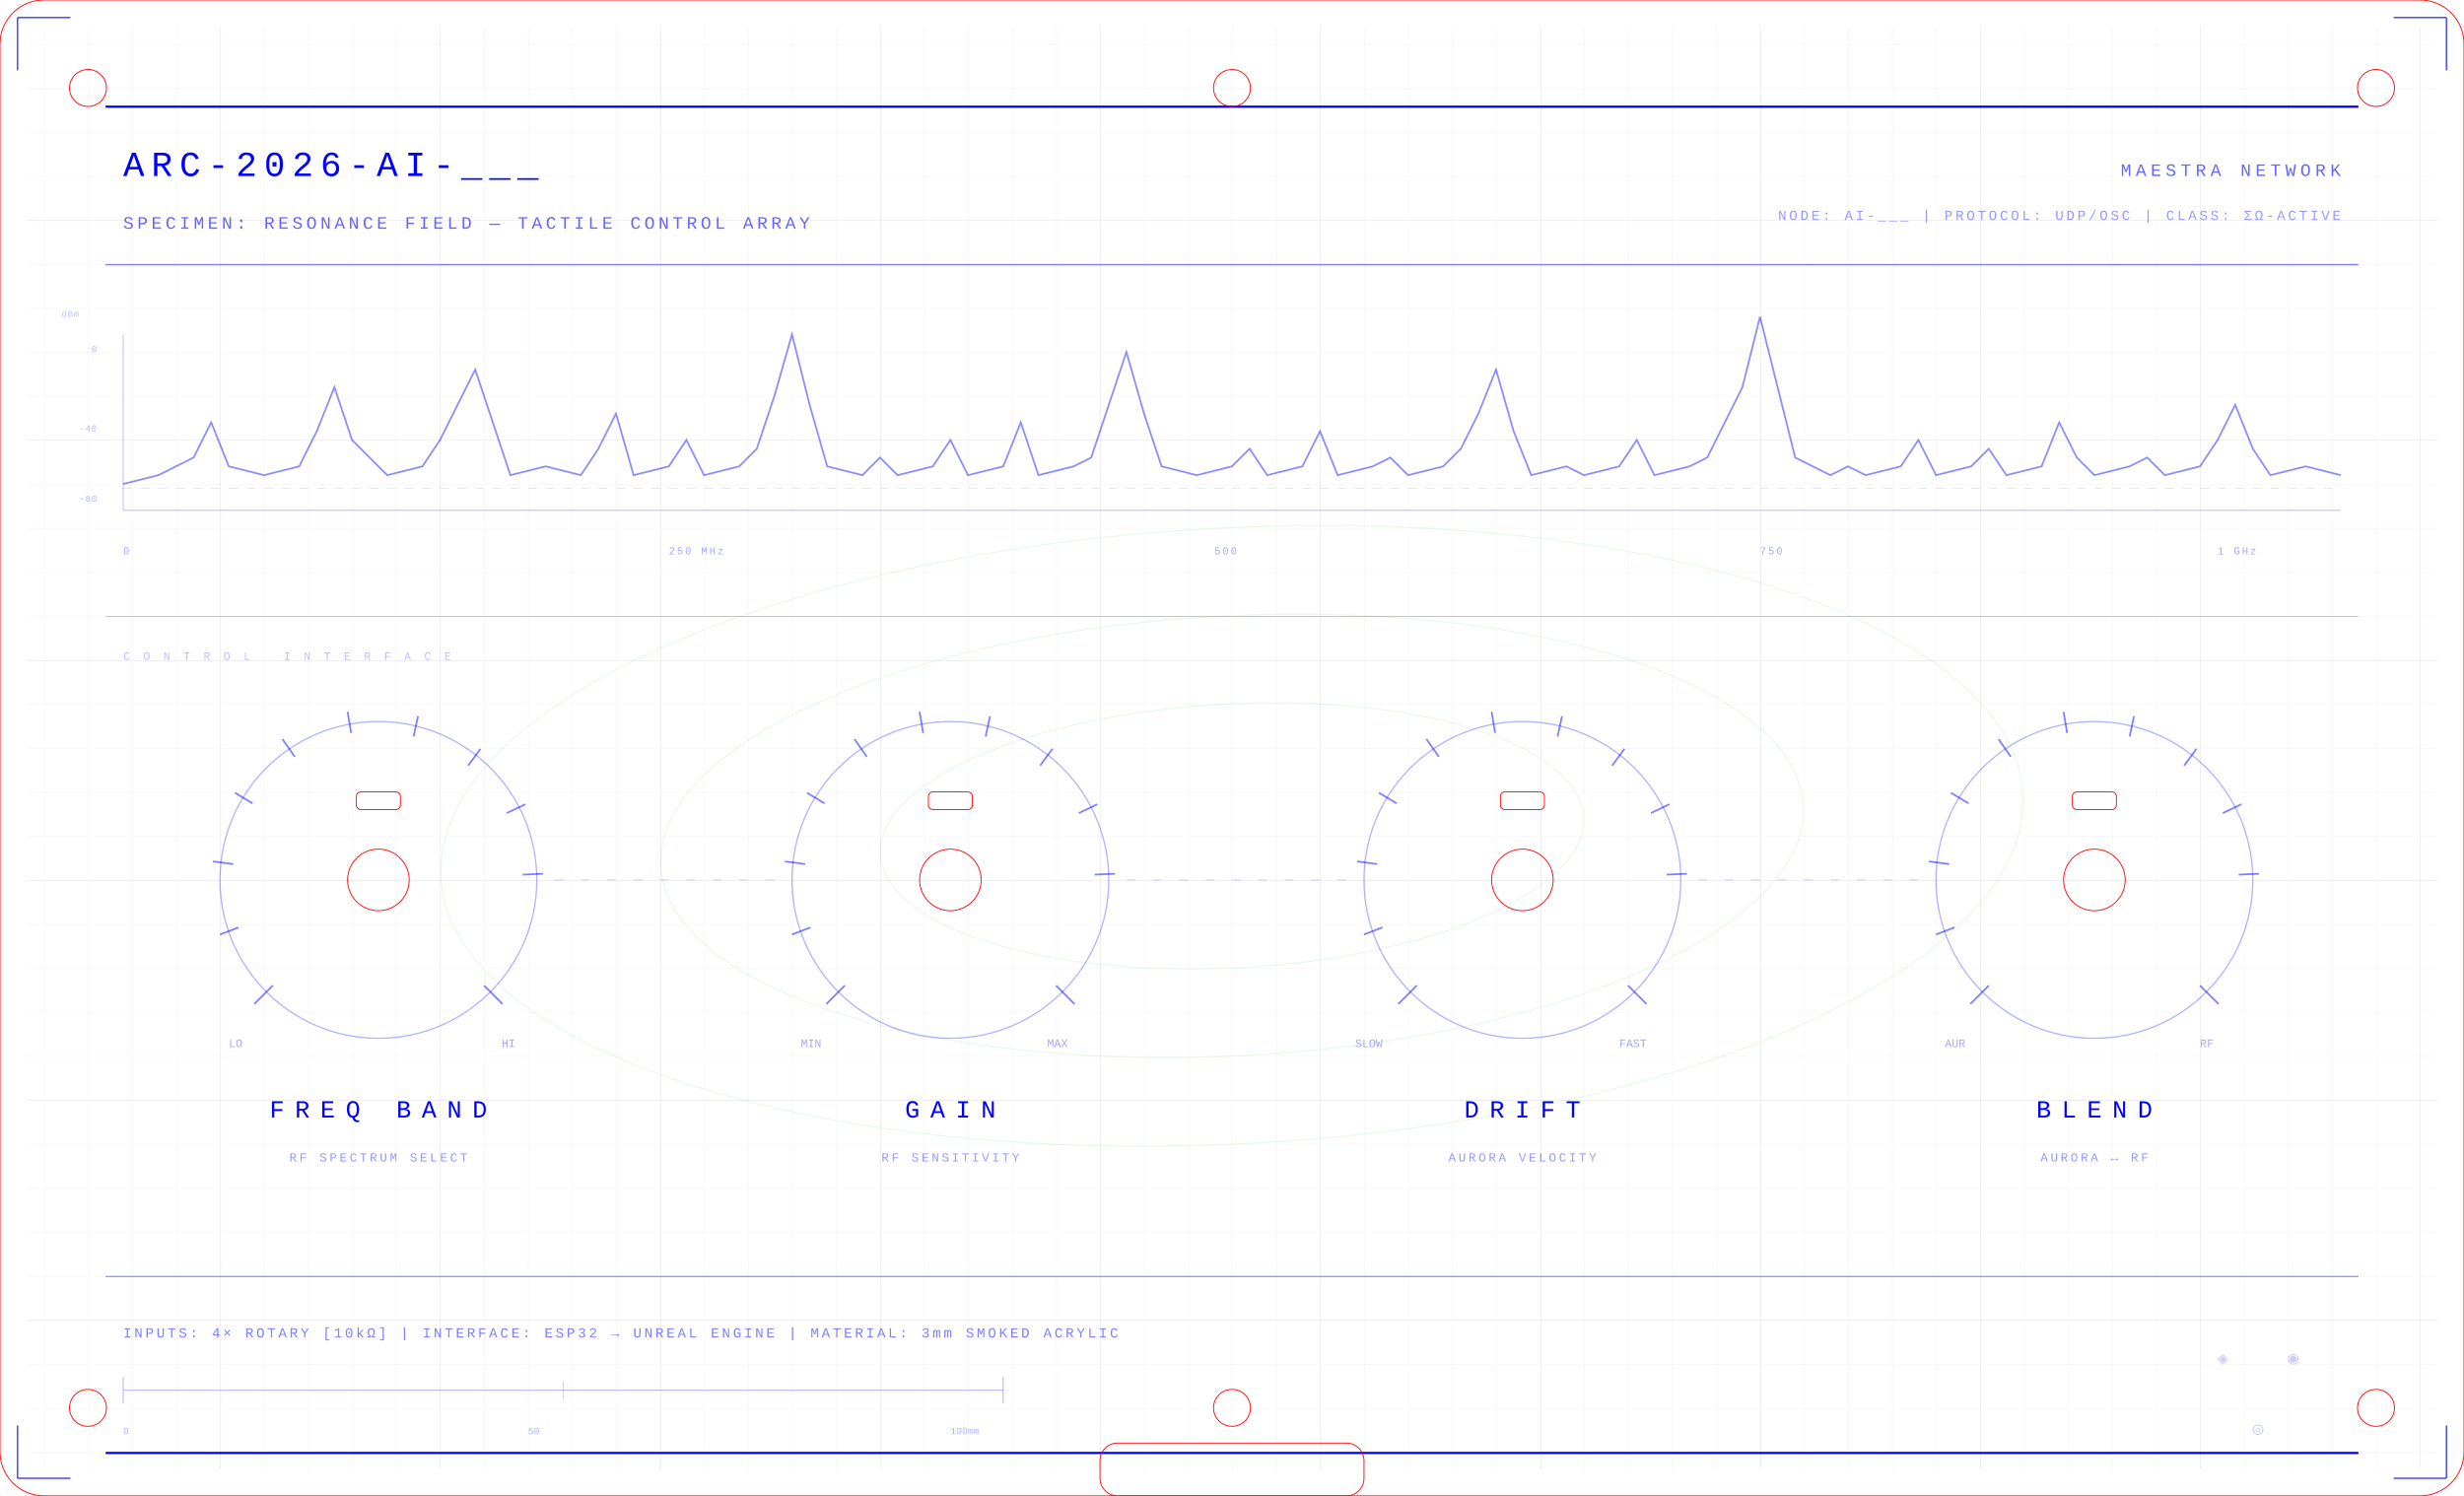
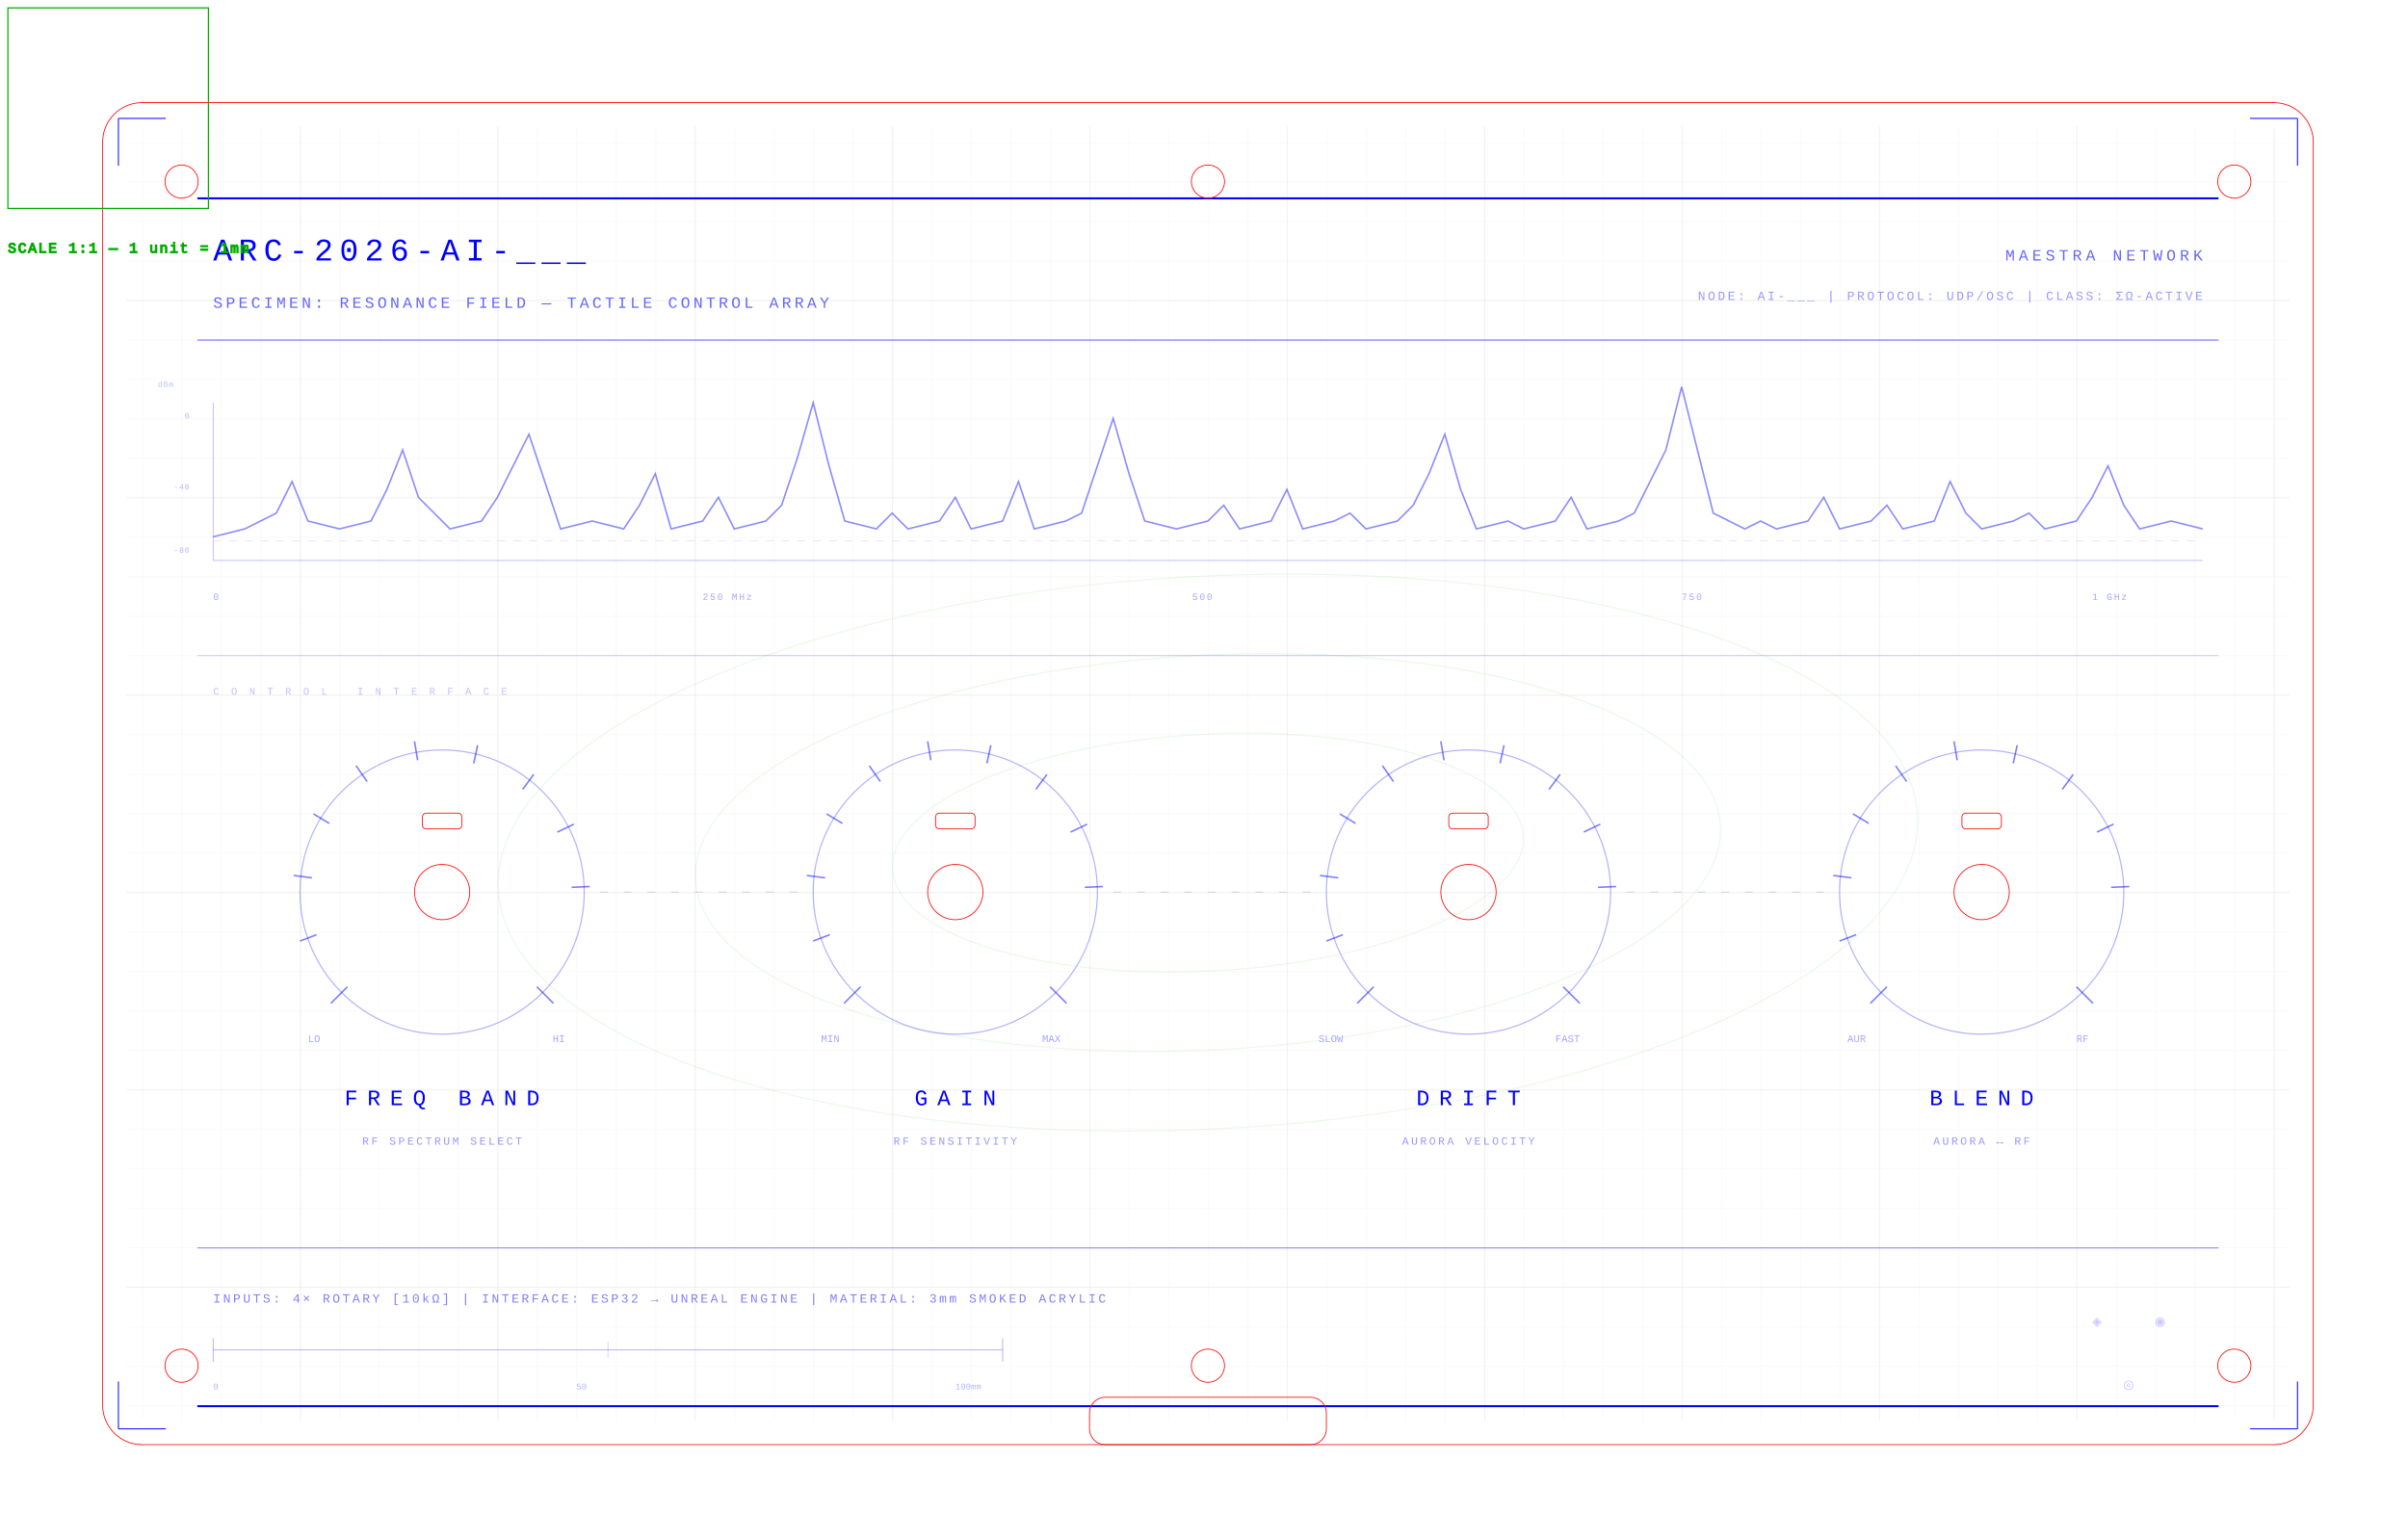
- <svg xmlns="http://www.w3.org/2000/svg" width="280mm" height="170mm" viewBox="0 0 280 170" style="background: transparent;">
+ <svg xmlns="http://www.w3.org/2000/svg" width="305mm" height="195mm" viewBox="-13 -13 305 195" style="background: transparent;">
  <defs>
    <pattern id="cgrid5" width="5" height="5" patternUnits="userSpaceOnUse">
      <path d="M 5 0 L 0 0 0 5" fill="none" stroke="#AAAAAA" stroke-width="0.08" opacity="0.2" />
    </pattern>
    <pattern id="cgrid25" width="25" height="25" patternUnits="userSpaceOnUse">
      <path d="M 25 0 L 0 0 0 25" fill="none" stroke="#AAAAAA" stroke-width="0.1" opacity="0.3" />
    </pattern>
    <clipPath id="cpanelClip">
      <rect x="3" y="3" width="274" height="164" rx="3" />
    </clipPath>
  </defs>
  <g id="ETCH-LIGHT" clip-path="url(#cpanelClip)">
    <rect x="3" y="3" width="274" height="164" fill="url(#cgrid5)" />
    <rect x="3" y="3" width="274" height="164" fill="url(#cgrid25)" />
    <g opacity="0.08" fill="none" stroke="#00AA00" stroke-width="0.15">
      <ellipse cx="140" cy="95" rx="90" ry="35" transform="rotate(-3 140 95)" />
      <ellipse cx="140" cy="95" rx="65" ry="25" transform="rotate(-3 140 95)" />
      <ellipse cx="140" cy="95" rx="40" ry="15" transform="rotate(-3 140 95)" />
    </g>
  </g>
  <g id="ETCH-DEEP" fill="#0000FF" stroke="none" font-family="'Courier New', monospace">
    <rect x="12" y="12" width="256" height="0.25" />
    <text x="14" y="20" font-size="4" letter-spacing="0.8">ARC-2026-AI-___</text>
    <text x="14" y="26" font-size="2" letter-spacing="0.4" opacity="0.6">SPECIMEN: RESONANCE FIELD — TACTILE CONTROL ARRAY</text>
    <text x="266" y="20" font-size="2" letter-spacing="0.5" text-anchor="end" opacity="0.6">MAESTRA NETWORK</text>
    <text x="266" y="25" font-size="1.6" letter-spacing="0.3" text-anchor="end" opacity="0.4">NODE: AI-___ | PROTOCOL: UDP/OSC | CLASS: ΣΩ-ACTIVE</text>
    <rect x="12" y="30" width="256" height="0.15" opacity="0.5" />
    <line x1="14" y1="38" x2="14" y2="58" stroke="#0000FF" stroke-width="0.1" opacity="0.3" />
    <line x1="14" y1="58" x2="266" y2="58" stroke="#0000FF" stroke-width="0.1" opacity="0.3" />
    <g opacity="0.45" fill="none" stroke="#0000FF" stroke-width="0.2">
      <polyline points="14,55 18,54 22,52 24,48 26,53 30,54 34,53 36,49 38,44 40,50 44,54 48,53 50,50 52,46 54,42 56,48 58,54 62,53 66,54 68,51 70,47 72,54 76,53 78,50 80,54 84,53 86,51 88,45 90,38 92,46 94,53 98,54 100,52 102,54 106,53 108,50 110,54 114,53 116,48 118,54 122,53 124,52 126,46 128,40 130,47 132,53 136,54 140,53 142,51 144,54 148,53 150,49 152,54 156,53 158,52 160,54 164,53 166,51 168,47 170,42 172,49 174,54 178,53 180,54 184,53 186,50 188,54 192,53 194,52 196,48 198,44 200,36 202,44 204,52 208,54 210,53 212,54 216,53 218,50 220,54 224,53 226,51 228,54 232,53 234,48 236,52 238,54 242,53 244,52 246,54 250,53 252,50 254,46 256,51 258,54 262,53 266,54" />
    </g>
    <line x1="14" y1="55.5" x2="266" y2="55.5" stroke="#0000FF" stroke-width="0.08" opacity="0.15" stroke-dasharray="1,1" />
    <text x="14" y="63" font-size="1.2" letter-spacing="0.2" opacity="0.35">0</text>
    <text x="76" y="63" font-size="1.2" letter-spacing="0.2" opacity="0.35">250 MHz</text>
    <text x="138" y="63" font-size="1.2" letter-spacing="0.2" opacity="0.35">500</text>
    <text x="200" y="63" font-size="1.2" letter-spacing="0.2" opacity="0.35">750</text>
    <text x="252" y="63" font-size="1.2" letter-spacing="0.2" opacity="0.35">1 GHz</text>
    <text x="11" y="40" font-size="1" letter-spacing="0.1" opacity="0.3" text-anchor="end">0</text>
    <text x="11" y="49" font-size="1" letter-spacing="0.1" opacity="0.3" text-anchor="end">-40</text>
    <text x="11" y="57" font-size="1" letter-spacing="0.1" opacity="0.3" text-anchor="end">-80</text>
    <text x="9" y="36" font-size="1" letter-spacing="0.1" opacity="0.25" text-anchor="end">dBm</text>
    <rect x="12" y="70" width="256" height="0.1" opacity="0.25" />
    <text x="14" y="75" font-size="1.3" letter-spacing="1.5" opacity="0.25">CONTROL INTERFACE</text>
    <g transform="translate(43, 100)">
      <circle cx="0" cy="0" r="18" fill="none" stroke="#0000FF" stroke-width="0.15" opacity="0.3" />
      <g fill="none" stroke="#0000FF" stroke-width="0.2" opacity="0.5">
        <line x1="-12.0" y1="12.0" x2="-14.1" y2="14.1" />
        <line x1="-15.9" y1="5.4" x2="-18.0" y2="6.2" />
        <line x1="-16.5" y1="-1.8" x2="-18.8" y2="-2.1" />
        <line x1="-14.3" y1="-8.7" x2="-16.3" y2="-9.9" />
        <line x1="-9.5" y1="-14.0" x2="-10.9" y2="-16.0" />
        <line x1="-3.1" y1="-16.7" x2="-3.5" y2="-19.1" />
        <line x1="4.0" y1="-16.3" x2="4.5" y2="-18.6" />
        <line x1="10.2" y1="-13.0" x2="11.6" y2="-14.9" />
        <line x1="14.6" y1="-7.6" x2="16.7" y2="-8.6" />
        <line x1="16.4" y1="-0.6" x2="18.7" y2="-0.7" />
        <line x1="12.0" y1="12.0" x2="14.1" y2="14.1" />
      </g>
      <text x="0" y="27" font-size="2.8" letter-spacing="1.2" text-anchor="middle">FREQ BAND</text>
      <text x="0" y="32" font-size="1.4" letter-spacing="0.3" text-anchor="middle" opacity="0.4">RF SPECTRUM SELECT</text>
      <text x="-17" y="19" font-size="1.3" opacity="0.35">LO</text>
      <text x="14" y="19" font-size="1.3" opacity="0.35">HI</text>
    </g>
    <g transform="translate(108, 100)">
      <circle cx="0" cy="0" r="18" fill="none" stroke="#0000FF" stroke-width="0.15" opacity="0.3" />
      <g fill="none" stroke="#0000FF" stroke-width="0.2" opacity="0.5">
        <line x1="-12.0" y1="12.0" x2="-14.1" y2="14.1" />
        <line x1="-15.9" y1="5.4" x2="-18.0" y2="6.2" />
        <line x1="-16.5" y1="-1.8" x2="-18.8" y2="-2.1" />
        <line x1="-14.3" y1="-8.7" x2="-16.3" y2="-9.9" />
        <line x1="-9.5" y1="-14.0" x2="-10.9" y2="-16.0" />
        <line x1="-3.1" y1="-16.7" x2="-3.5" y2="-19.1" />
        <line x1="4.0" y1="-16.3" x2="4.5" y2="-18.6" />
        <line x1="10.2" y1="-13.0" x2="11.6" y2="-14.9" />
        <line x1="14.6" y1="-7.6" x2="16.7" y2="-8.6" />
        <line x1="16.4" y1="-0.6" x2="18.7" y2="-0.7" />
        <line x1="12.0" y1="12.0" x2="14.1" y2="14.1" />
      </g>
      <text x="0" y="27" font-size="2.8" letter-spacing="1.2" text-anchor="middle">GAIN</text>
      <text x="0" y="32" font-size="1.4" letter-spacing="0.3" text-anchor="middle" opacity="0.4">RF SENSITIVITY</text>
      <text x="-17" y="19" font-size="1.3" opacity="0.35">MIN</text>
      <text x="11" y="19" font-size="1.3" opacity="0.35">MAX</text>
    </g>
    <g transform="translate(173, 100)">
      <circle cx="0" cy="0" r="18" fill="none" stroke="#0000FF" stroke-width="0.15" opacity="0.3" />
      <g fill="none" stroke="#0000FF" stroke-width="0.2" opacity="0.5">
        <line x1="-12.0" y1="12.0" x2="-14.1" y2="14.1" />
        <line x1="-15.9" y1="5.4" x2="-18.0" y2="6.2" />
        <line x1="-16.5" y1="-1.8" x2="-18.8" y2="-2.1" />
        <line x1="-14.3" y1="-8.7" x2="-16.3" y2="-9.9" />
        <line x1="-9.5" y1="-14.0" x2="-10.9" y2="-16.0" />
        <line x1="-3.1" y1="-16.7" x2="-3.5" y2="-19.1" />
        <line x1="4.0" y1="-16.3" x2="4.5" y2="-18.6" />
        <line x1="10.2" y1="-13.0" x2="11.6" y2="-14.9" />
        <line x1="14.6" y1="-7.6" x2="16.7" y2="-8.6" />
        <line x1="16.4" y1="-0.6" x2="18.7" y2="-0.7" />
        <line x1="12.0" y1="12.0" x2="14.1" y2="14.1" />
      </g>
      <text x="0" y="27" font-size="2.8" letter-spacing="1.2" text-anchor="middle">DRIFT</text>
      <text x="0" y="32" font-size="1.4" letter-spacing="0.3" text-anchor="middle" opacity="0.4">AURORA VELOCITY</text>
      <text x="-19" y="19" font-size="1.3" opacity="0.35">SLOW</text>
      <text x="11" y="19" font-size="1.3" opacity="0.35">FAST</text>
    </g>
    <g transform="translate(238, 100)">
      <circle cx="0" cy="0" r="18" fill="none" stroke="#0000FF" stroke-width="0.15" opacity="0.3" />
      <g fill="none" stroke="#0000FF" stroke-width="0.2" opacity="0.5">
        <line x1="-12.0" y1="12.0" x2="-14.1" y2="14.1" />
        <line x1="-15.9" y1="5.4" x2="-18.0" y2="6.2" />
        <line x1="-16.5" y1="-1.8" x2="-18.8" y2="-2.1" />
        <line x1="-14.3" y1="-8.7" x2="-16.3" y2="-9.9" />
        <line x1="-9.5" y1="-14.0" x2="-10.9" y2="-16.0" />
        <line x1="-3.1" y1="-16.7" x2="-3.5" y2="-19.1" />
        <line x1="4.0" y1="-16.3" x2="4.5" y2="-18.6" />
        <line x1="10.2" y1="-13.0" x2="11.6" y2="-14.9" />
        <line x1="14.6" y1="-7.6" x2="16.7" y2="-8.6" />
        <line x1="16.4" y1="-0.6" x2="18.7" y2="-0.7" />
        <line x1="12.0" y1="12.0" x2="14.1" y2="14.1" />
      </g>
      <text x="0" y="27" font-size="2.8" letter-spacing="1.2" text-anchor="middle">BLEND</text>
      <text x="0" y="32" font-size="1.4" letter-spacing="0.3" text-anchor="middle" opacity="0.4">AURORA ↔ RF</text>
      <text x="-17" y="19" font-size="1.3" opacity="0.35">AUR</text>
      <text x="12" y="19" font-size="1.3" opacity="0.35">RF</text>
    </g>
    <g fill="none" stroke="#0000FF" stroke-width="0.1" opacity="0.2" stroke-dasharray="1,2">
      <line x1="63" y1="100" x2="88" y2="100" />
      <line x1="128" y1="100" x2="153" y2="100" />
      <line x1="193" y1="100" x2="218" y2="100" />
    </g>
    <rect x="12" y="145" width="256" height="0.15" opacity="0.4" />
    <text x="14" y="152" font-size="1.6" letter-spacing="0.3" opacity="0.5">INPUTS: 4× ROTARY [10kΩ] | INTERFACE: ESP32 → UNREAL ENGINE | MATERIAL: 3mm SMOKED ACRYLIC</text>
    <line x1="14" y1="158" x2="114" y2="158" stroke="#0000FF" stroke-width="0.1" opacity="0.35" />
    <line x1="14" y1="156.5" x2="14" y2="159.5" stroke="#0000FF" stroke-width="0.1" opacity="0.35" />
    <line x1="64" y1="157" x2="64" y2="159" stroke="#0000FF" stroke-width="0.08" opacity="0.25" />
    <line x1="114" y1="156.5" x2="114" y2="159.5" stroke="#0000FF" stroke-width="0.1" opacity="0.35" />
    <text x="14" y="163" font-size="1.1" opacity="0.3">0</text>
    <text x="60" y="163" font-size="1.1" opacity="0.3">50</text>
    <text x="108" y="163" font-size="1.1" opacity="0.3">100mm</text>
    <text x="252" y="155" font-size="2" opacity="0.2">◈</text>
    <text x="260" y="155" font-size="2" opacity="0.2">◉</text>
    <text x="256" y="163" font-size="2" opacity="0.2">◎</text>
    <rect x="12" y="165" width="256" height="0.25" />
    <line x1="2" y1="8" x2="2" y2="2" stroke="#0000FF" stroke-width="0.12" />
    <line x1="2" y1="2" x2="8" y2="2" stroke="#0000FF" stroke-width="0.12" />
    <line x1="272" y1="2" x2="278" y2="2" stroke="#0000FF" stroke-width="0.12" />
    <line x1="278" y1="2" x2="278" y2="8" stroke="#0000FF" stroke-width="0.12" />
    <line x1="2" y1="162" x2="2" y2="168" stroke="#0000FF" stroke-width="0.12" />
    <line x1="2" y1="168" x2="8" y2="168" stroke="#0000FF" stroke-width="0.12" />
    <line x1="278" y1="162" x2="278" y2="168" stroke="#0000FF" stroke-width="0.12" />
    <line x1="272" y1="168" x2="278" y2="168" stroke="#0000FF" stroke-width="0.12" />
  </g>
  <g id="CUT" fill="none" stroke="#FF0000" stroke-width="0.1">
    <rect x="0" y="0" width="280" height="170" rx="5" ry="5" />
    <circle cx="10" cy="10" r="2.1" />
    <circle cx="270" cy="10" r="2.1" />
    <circle cx="10" cy="160" r="2.1" />
    <circle cx="270" cy="160" r="2.1" />
    <circle cx="140" cy="10" r="2.1" />
    <circle cx="140" cy="160" r="2.1" />
    <circle cx="43" cy="100" r="3.5" />
    <circle cx="108" cy="100" r="3.5" />
    <circle cx="173" cy="100" r="3.5" />
    <circle cx="238" cy="100" r="3.5" />
    <rect x="40.5" y="90" width="5" height="2" rx="0.5" />
    <rect x="105.5" y="90" width="5" height="2" rx="0.5" />
    <rect x="170.5" y="90" width="5" height="2" rx="0.5" />
    <rect x="235.5" y="90" width="5" height="2" rx="0.5" />
    <rect x="125" y="164" width="30" height="6" rx="2" />
  </g>
+   <g fill="none" stroke="#00AA00" stroke-width="0.15" font-family="'Courier New', monospace">
+     <rect x="-12" y="-12" width="25.4" height="25.4" />
+     <text x="-12" y="-14" fill="#00AA00" font-size="2" letter-spacing="0.3">CALIBRATION: 1 INCH = 25.4mm</text>
+     <text x="-12" y="19" fill="#00AA00" font-size="1.8" letter-spacing="0.2">SCALE 1:1 — 1 unit = 1mm</text>
+   </g>
</svg>
